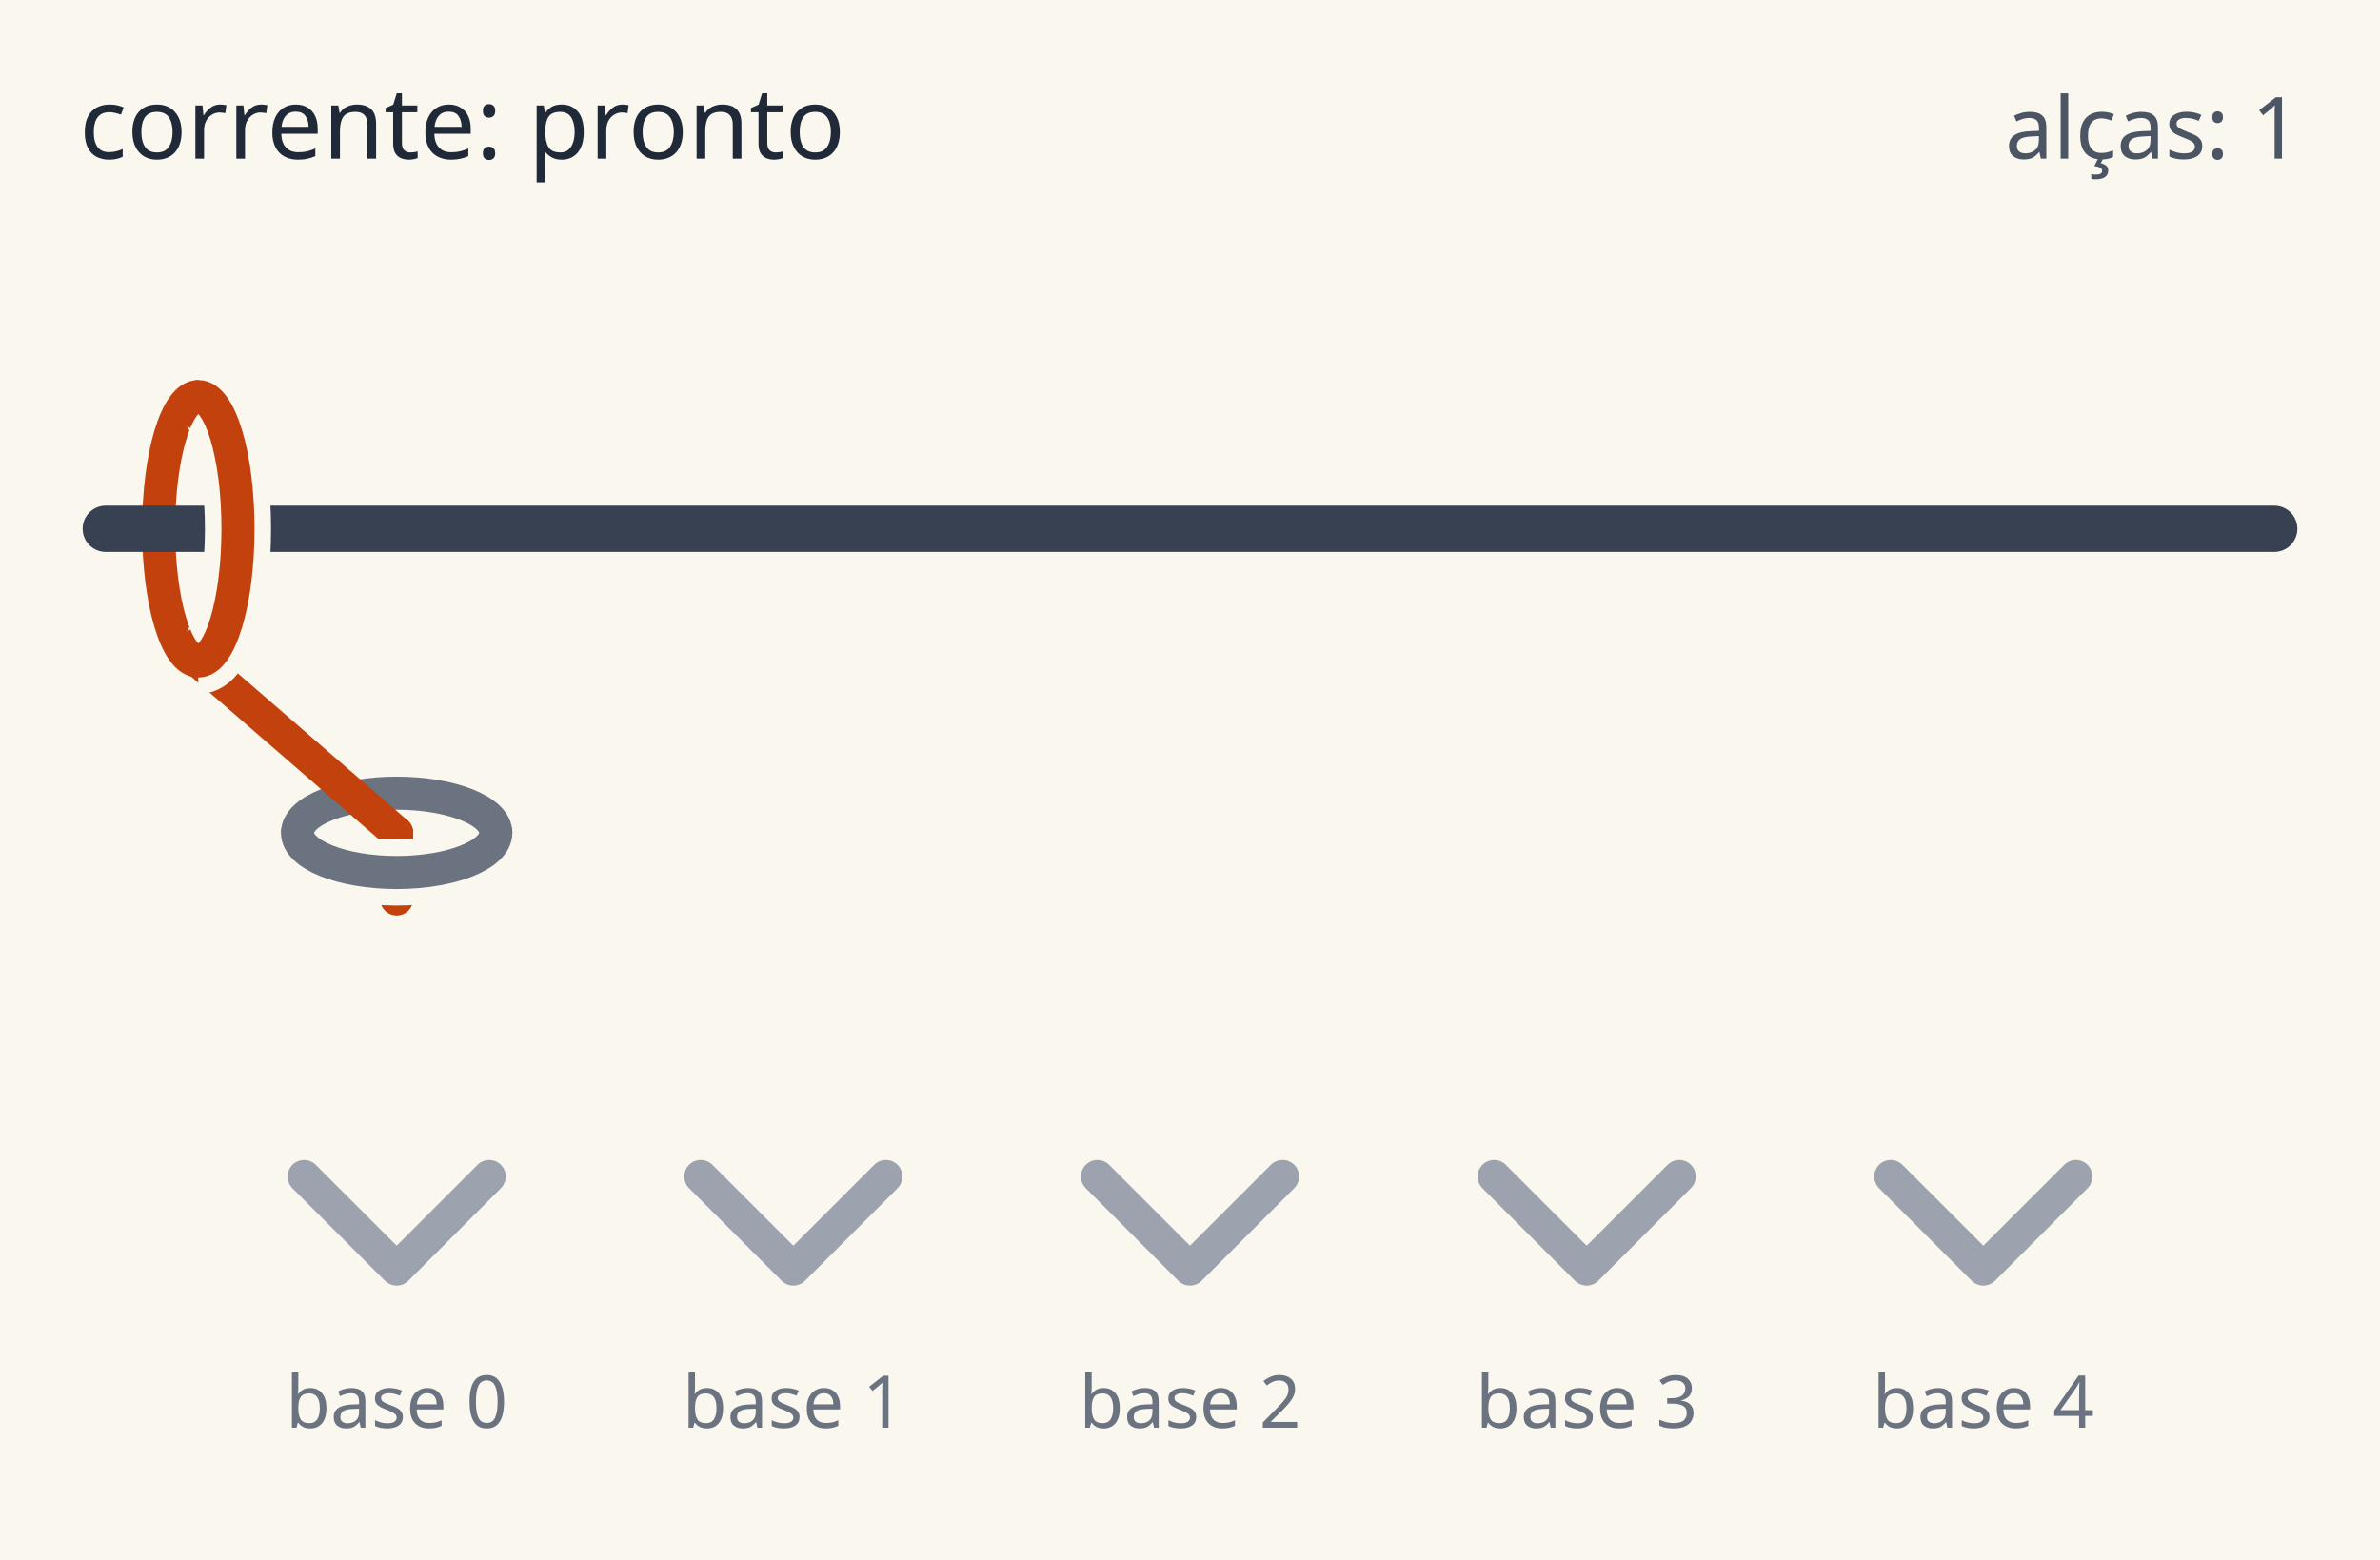
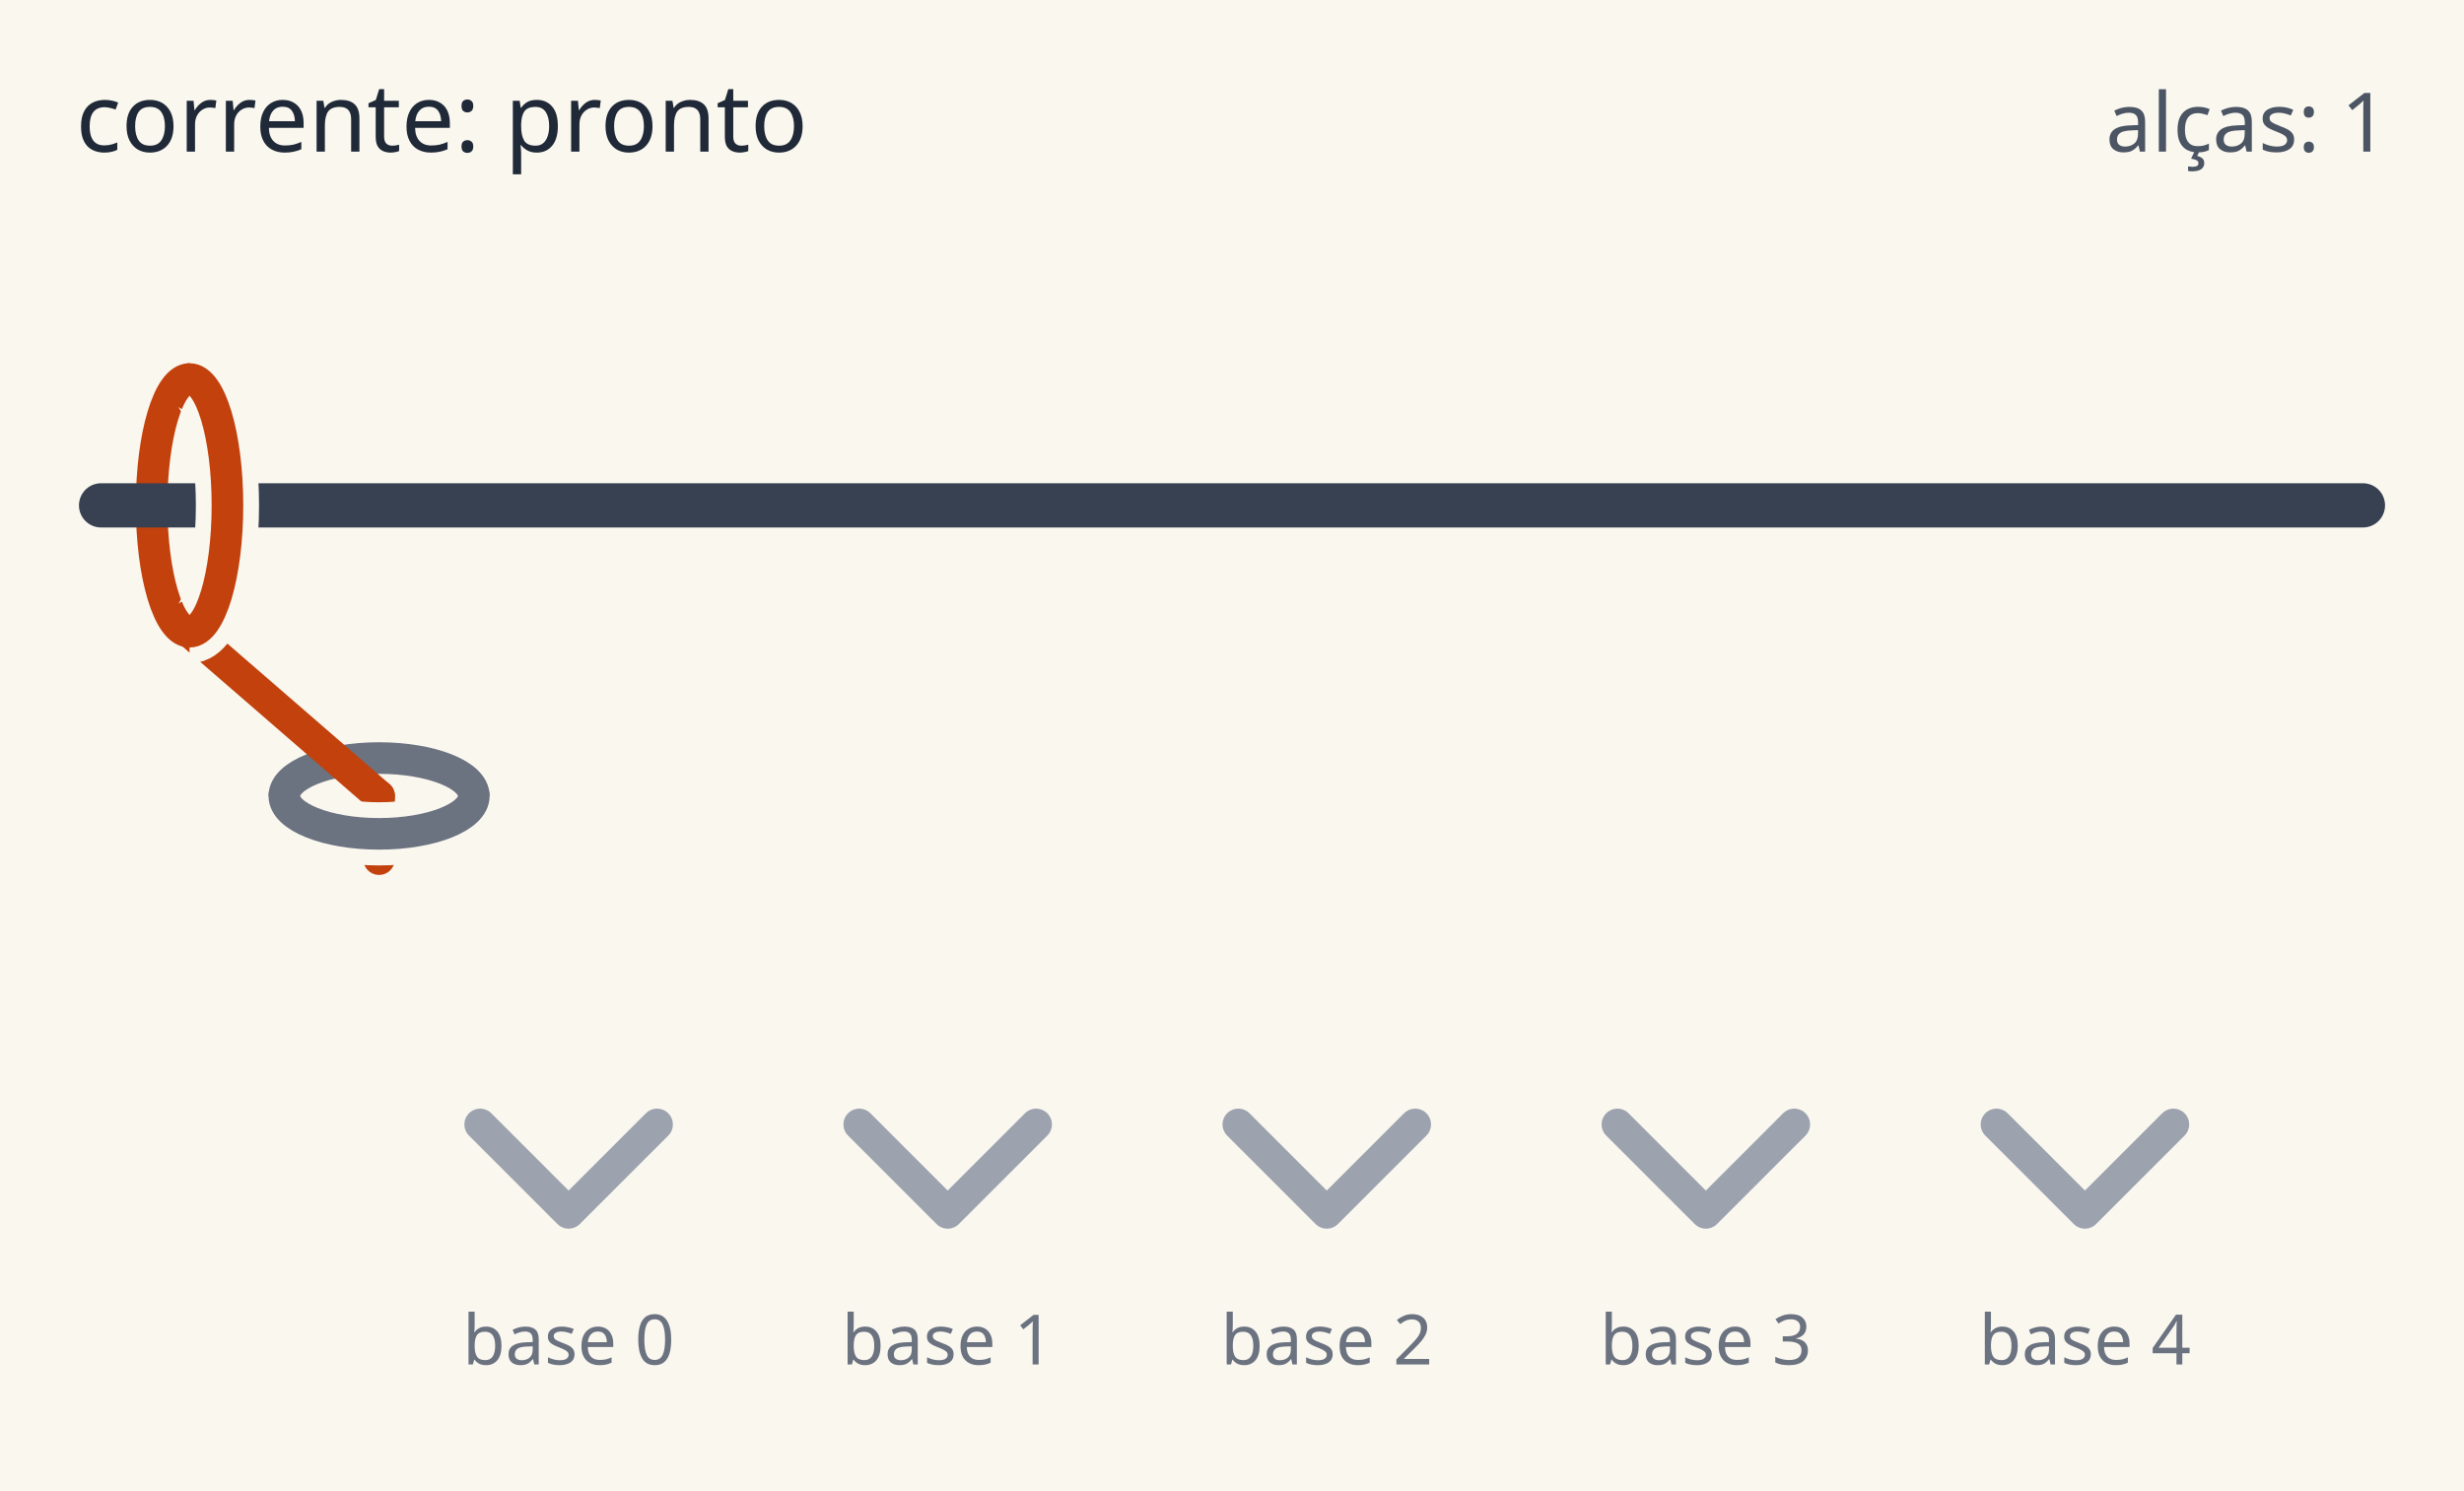
- <svg xmlns="http://www.w3.org/2000/svg" viewBox="0 0 360.0 236.0" width="360.0" height="236.0" font-family="sans-serif">
+ <svg xmlns="http://www.w3.org/2000/svg" viewBox="0 0 390.0 236.0" width="390.0" height="236.0" font-family="sans-serif">
  <rect width="100%" height="100%" fill="#faf7ef" />
  <text x="12" y="24" font-size="15" fill="#1f2937">corrente: pronto</text>
-   <text x="348.0" y="24" font-size="13" text-anchor="end" fill="#4b5563">alças: 1</text>
-   <path data-base-top="0" d="M 46.0 178.0 L 60.0 192.0 L 74.0 178.0" fill="none" stroke="#9ca3af" stroke-width="5" stroke-linecap="round" stroke-linejoin="round" />
-   <text x="60.0" y="216.0" font-size="11" text-anchor="middle" fill="#6b7280">base 0</text>
-   <path data-base-top="1" d="M 106.0 178.0 L 120.0 192.0 L 134.0 178.0" fill="none" stroke="#9ca3af" stroke-width="5" stroke-linecap="round" stroke-linejoin="round" />
-   <text x="120.0" y="216.0" font-size="11" text-anchor="middle" fill="#6b7280">base 1</text>
-   <path data-base-top="2" d="M 166.0 178.0 L 180.0 192.0 L 194.0 178.0" fill="none" stroke="#9ca3af" stroke-width="5" stroke-linecap="round" stroke-linejoin="round" />
-   <text x="180.0" y="216.0" font-size="11" text-anchor="middle" fill="#6b7280">base 2</text>
-   <path data-base-top="3" d="M 226.0 178.0 L 240.0 192.0 L 254.0 178.0" fill="none" stroke="#9ca3af" stroke-width="5" stroke-linecap="round" stroke-linejoin="round" />
-   <text x="240.0" y="216.0" font-size="11" text-anchor="middle" fill="#6b7280">base 3</text>
-   <path data-base-top="4" d="M 286.0 178.0 L 300.0 192.0 L 314.0 178.0" fill="none" stroke="#9ca3af" stroke-width="5" stroke-linecap="round" stroke-linejoin="round" />
-   <text x="300.0" y="216.0" font-size="11" text-anchor="middle" fill="#6b7280">base 4</text>
+   <text x="378.0" y="24" font-size="13" text-anchor="end" fill="#4b5563">alças: 1</text>
+   <path data-base-top="0" d="M 76.0 178.0 L 90.0 192.0 L 104.0 178.0" fill="none" stroke="#9ca3af" stroke-width="5" stroke-linecap="round" stroke-linejoin="round" />
+   <text x="90.0" y="216.0" font-size="11" text-anchor="middle" fill="#6b7280">base 0</text>
+   <path data-base-top="1" d="M 136.0 178.0 L 150.0 192.0 L 164.0 178.0" fill="none" stroke="#9ca3af" stroke-width="5" stroke-linecap="round" stroke-linejoin="round" />
+   <text x="150.0" y="216.0" font-size="11" text-anchor="middle" fill="#6b7280">base 1</text>
+   <path data-base-top="2" d="M 196.0 178.0 L 210.0 192.0 L 224.0 178.0" fill="none" stroke="#9ca3af" stroke-width="5" stroke-linecap="round" stroke-linejoin="round" />
+   <text x="210.0" y="216.0" font-size="11" text-anchor="middle" fill="#6b7280">base 2</text>
+   <path data-base-top="3" d="M 256.0 178.0 L 270.0 192.0 L 284.0 178.0" fill="none" stroke="#9ca3af" stroke-width="5" stroke-linecap="round" stroke-linejoin="round" />
+   <text x="270.0" y="216.0" font-size="11" text-anchor="middle" fill="#6b7280">base 3</text>
+   <path data-base-top="4" d="M 316.0 178.0 L 330.0 192.0 L 344.0 178.0" fill="none" stroke="#9ca3af" stroke-width="5" stroke-linecap="round" stroke-linejoin="round" />
+   <text x="330.0" y="216.0" font-size="11" text-anchor="middle" fill="#6b7280">base 4</text>
  <path data-loop="0" data-kind="initial" data-on-hook="0" data-part="back" d="M 45.0 126.0 A 15 6 0 0 1 75.0 126.0" fill="none" stroke="#6b7280" stroke-width="5" stroke-linecap="round" />
  <path data-loop="1" data-kind="yo" data-on-hook="1" data-part="back" d="M 30.0 60.0 A 6 20 0 0 0 30.0 100.0" fill="none" stroke="#c2410c" stroke-width="5" stroke-linecap="round" />
-   <line data-hook="1" x1="16" y1="80" x2="344.0" y2="80" stroke="#374151" stroke-width="7" stroke-linecap="round" />
+   <line data-hook="1" x1="16" y1="80" x2="374.0" y2="80" stroke="#374151" stroke-width="7" stroke-linecap="round" />
  <line data-strand="1" data-draw="1" data-through="0" x1="30.0" y1="100.0" x2="60.0" y2="126.0" stroke="#c2410c" stroke-width="5" stroke-linecap="round" />
  <line data-strand="1" data-draw="1" data-exit="1" x1="60.0" y1="126.0" x2="60.0" y2="136.0" stroke="#c2410c" stroke-width="5" stroke-linecap="round" />
  <path d="M 45.0 126.0 A 15 6 0 0 0 75.0 126.0" fill="none" stroke="#faf7ef" stroke-width="10" stroke-linecap="butt" />
  <path data-loop="0" data-kind="initial" data-on-hook="0" data-part="front" d="M 45.0 126.0 A 15 6 0 0 0 75.0 126.0" fill="none" stroke="#6b7280" stroke-width="5" stroke-linecap="round" />
  <path d="M 30.0 60.0 A 6 20 0 0 1 30.0 100.0" fill="none" stroke="#faf7ef" stroke-width="10" stroke-linecap="butt" />
  <path data-loop="1" data-kind="yo" data-on-hook="1" data-part="front" d="M 30.0 60.0 A 6 20 0 0 1 30.0 100.0" fill="none" stroke="#c2410c" stroke-width="5" stroke-linecap="round" />
</svg>
